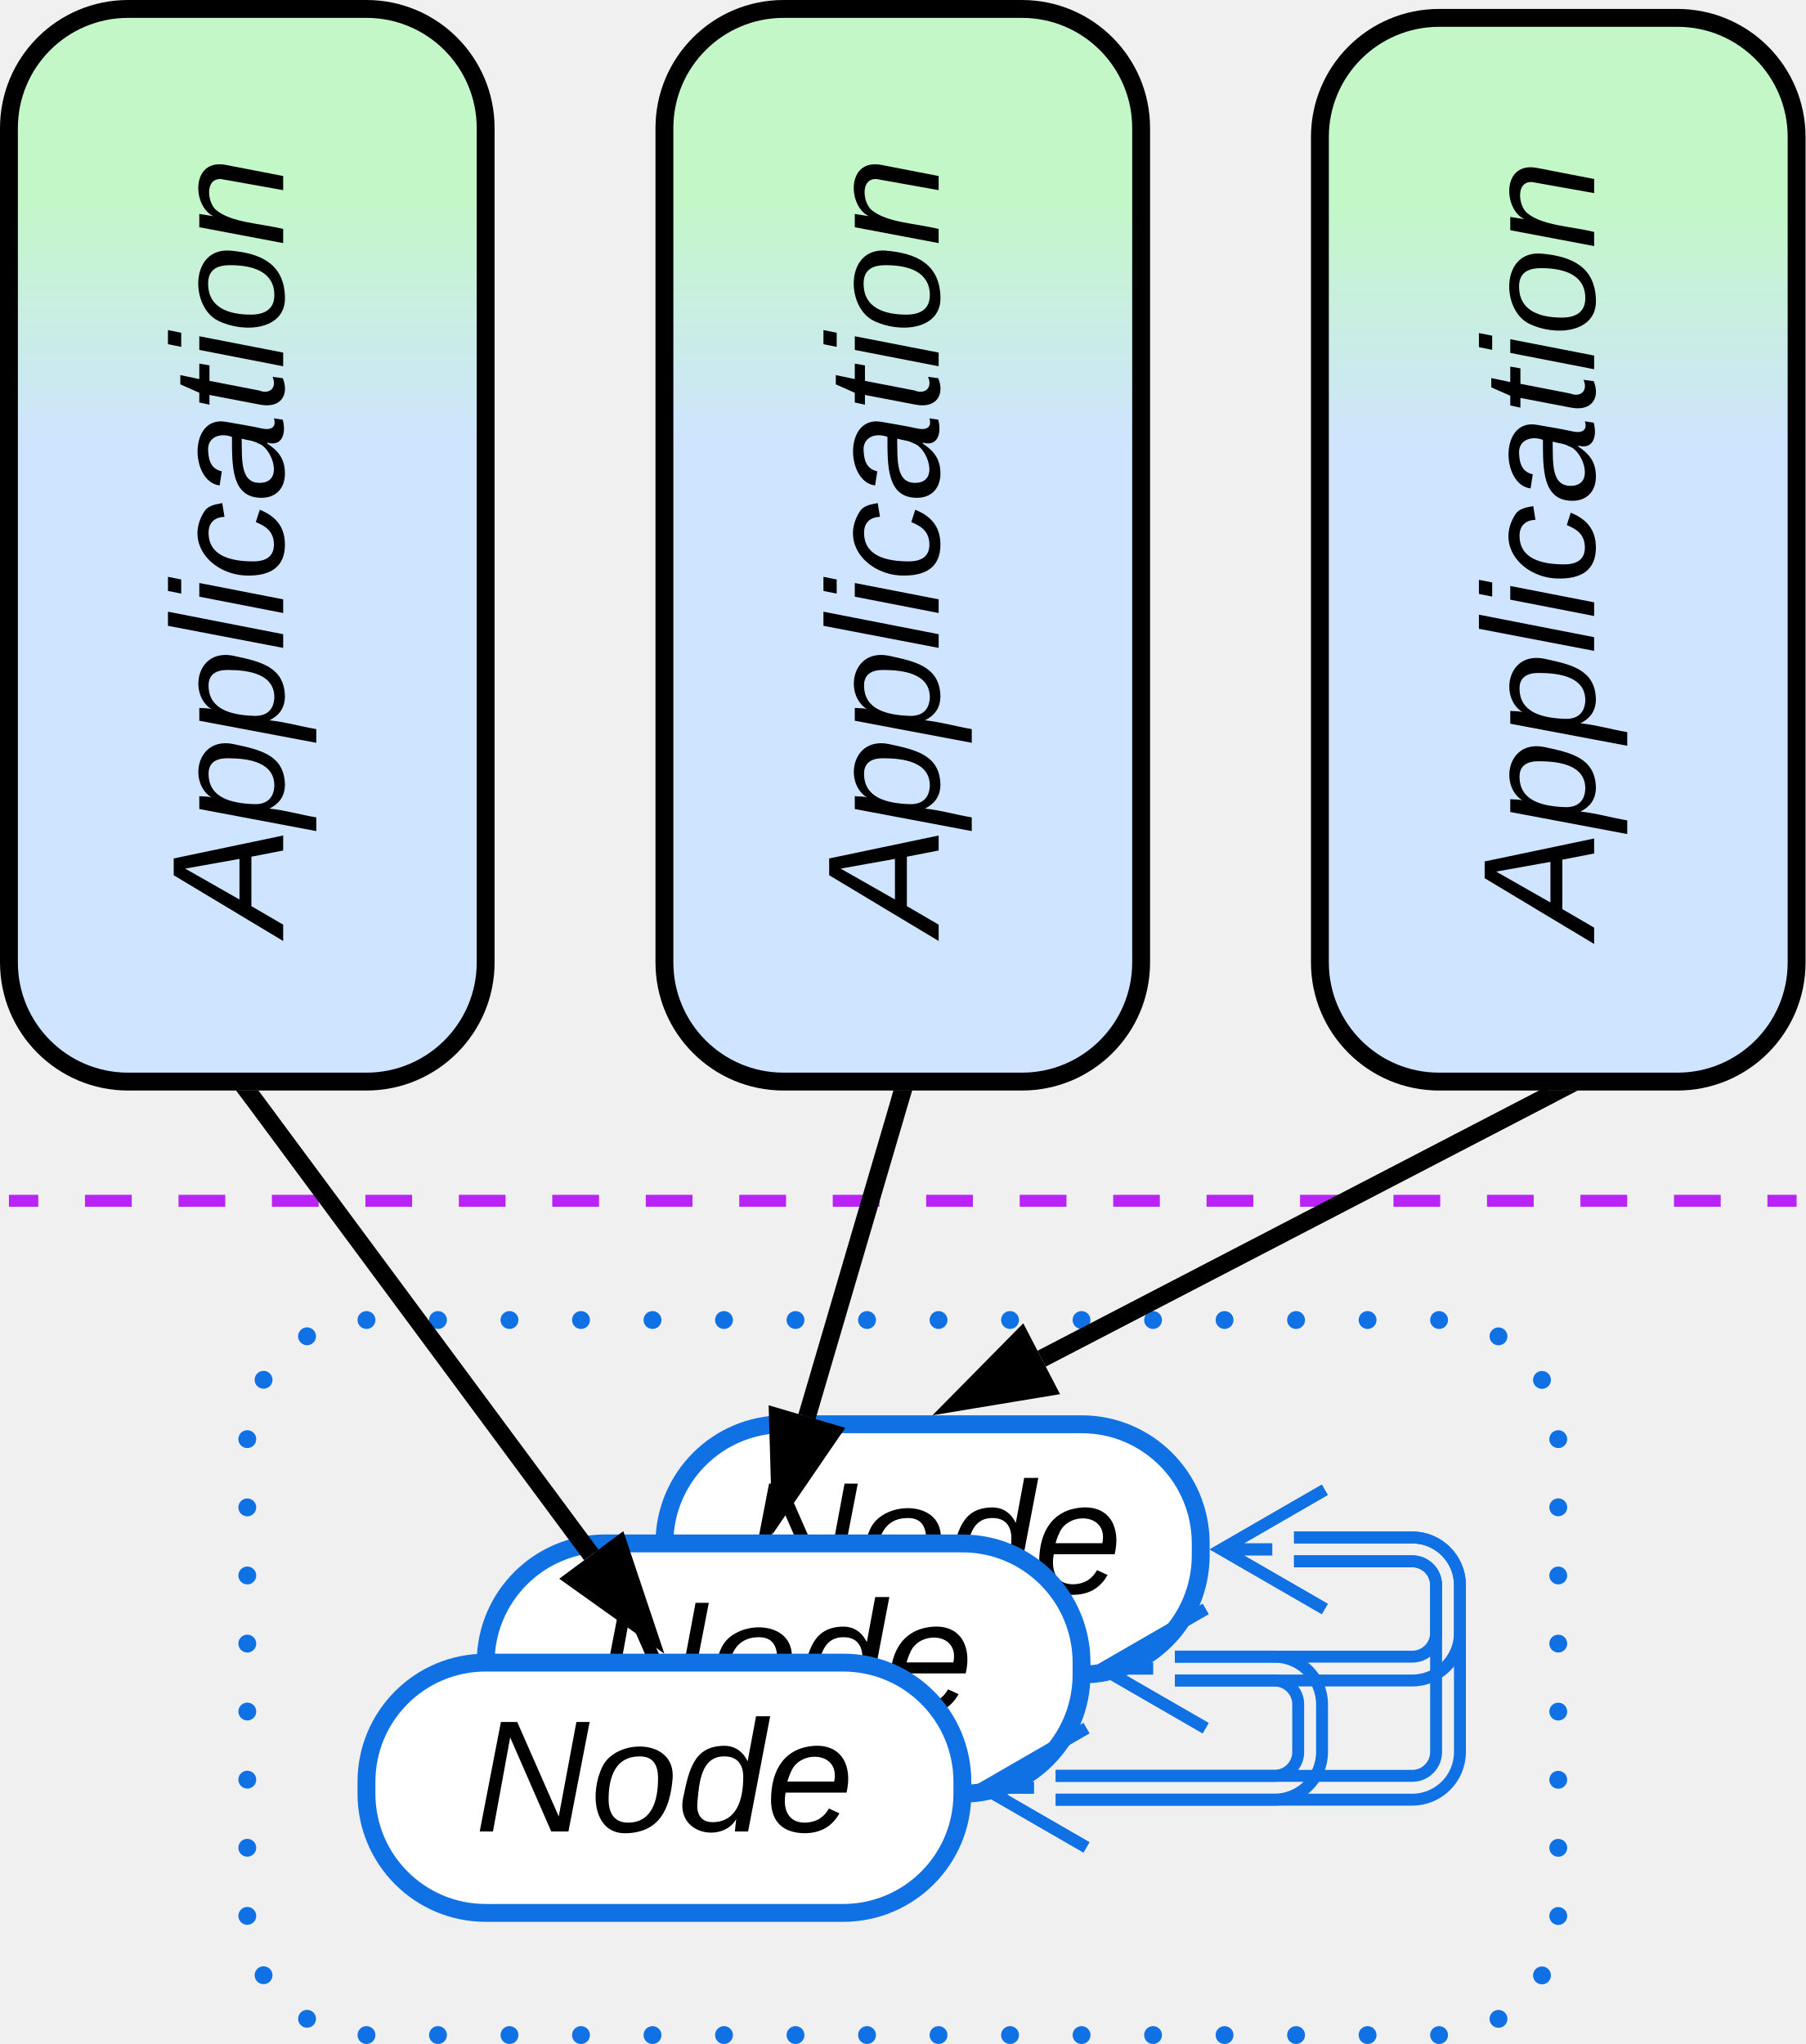
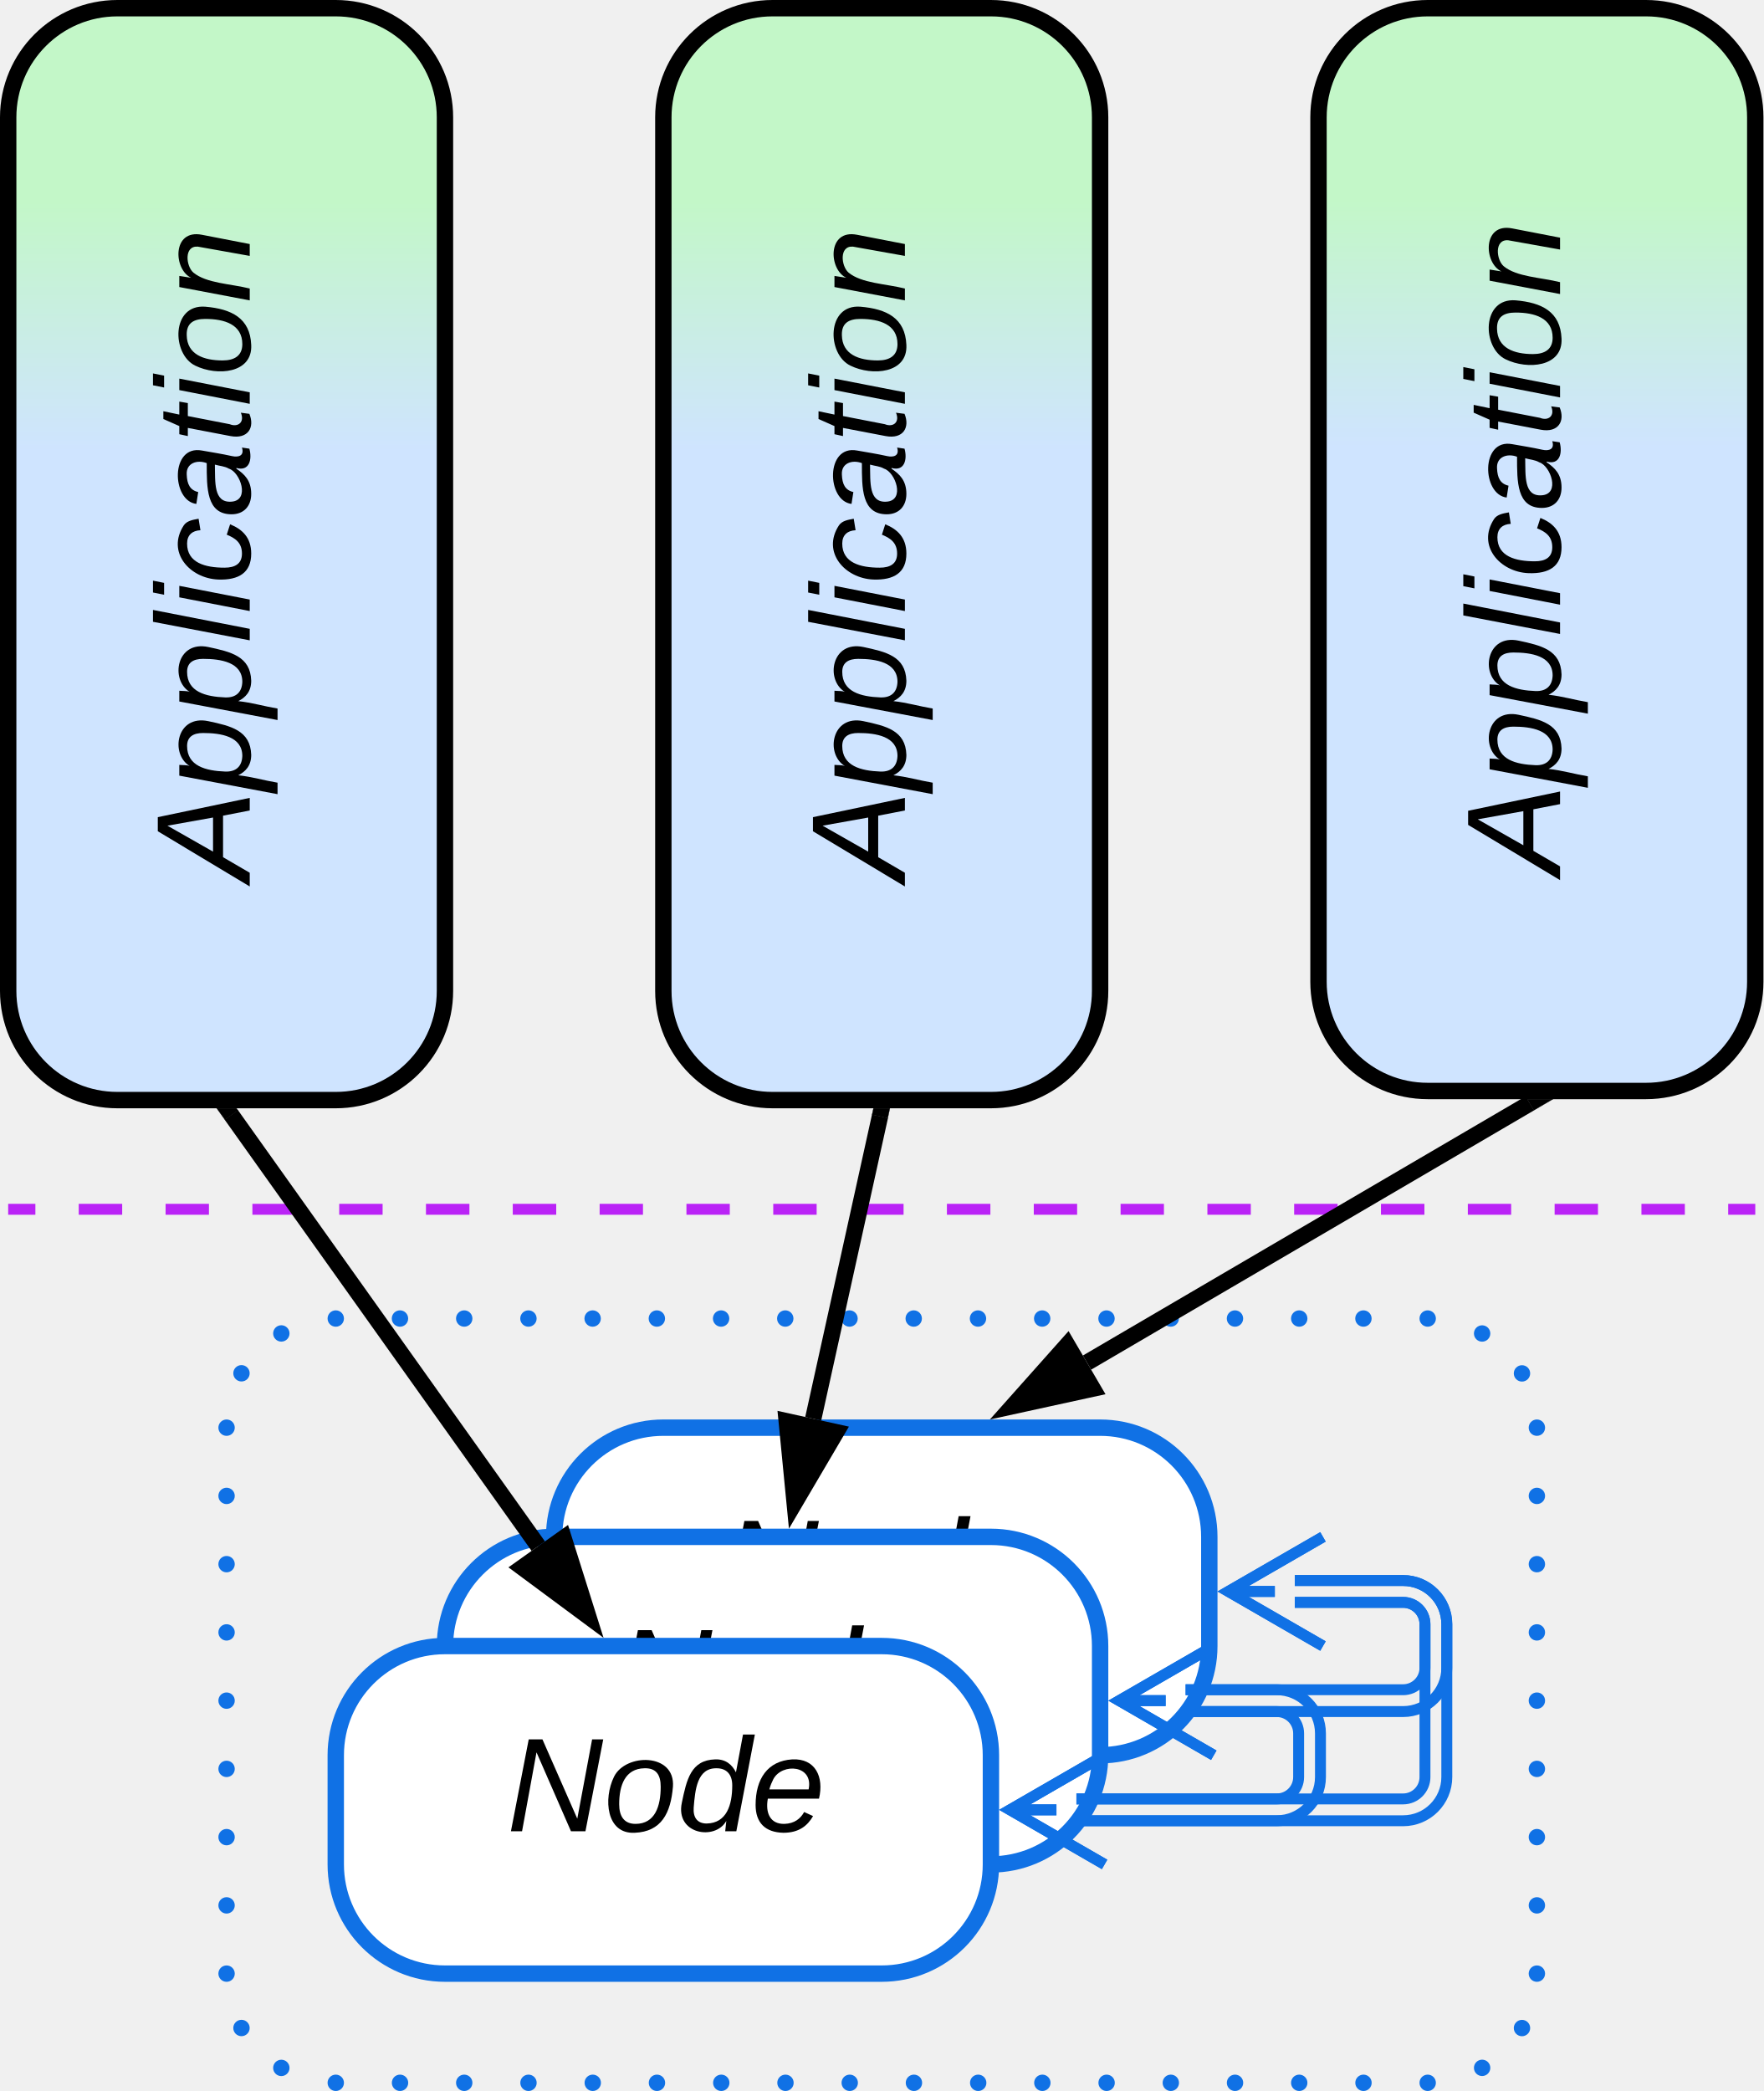
- <svg xmlns="http://www.w3.org/2000/svg" xmlns:ns1="lucid" xmlns:xlink="http://www.w3.org/1999/xlink" width="303" height="343">
+ <svg xmlns="http://www.w3.org/2000/svg" xmlns:ns1="lucid" xmlns:xlink="http://www.w3.org/1999/xlink" width="323" height="383">
  <g transform="translate(-498.5001 -498.5)" ns1:page-tab-id="0_0">
-     <path d="M501 700h3.92m7.84 0h7.85m7.85 0h7.84m7.83 0h7.84m7.85 0h7.84m7.84 0h7.84m7.84 0h7.85m7.84 0h7.84m7.85 0h7.85m7.84 0h7.84m7.84 0h7.84m7.85 0h7.85m7.84 0h7.83m7.84 0h7.85m7.84 0h7.84m7.84 0h7.84m7.85 0h7.84m7.84 0h7.85m7.85 0h7.84m7.84 0H799M501.03 700H500M798.97 700H800" stroke="#ba23f6" stroke-width="2" fill="none" />
-     <path d="M540 740a20 20 0 0 1 20-20h180a20 20 0 0 1 20 20v80a20 20 0 0 1-20 20H560a20 20 0 0 1-20-20z" fill-opacity="0" />
-     <path d="M538.5 740a1.5 1.5 0 0 1 1.5-1.5 1.5 1.5 0 0 1 1.5 1.5 1.5 1.5 0 0 1-1.5 1.5 1.5 1.5 0 0 1-1.5-1.5m2.73-9.96a1.5 1.5 0 0 1 1.5-1.5 1.5 1.5 0 0 1 1.5 1.5 1.5 1.5 0 0 1-1.5 1.5 1.5 1.5 0 0 1-1.5-1.5V730m7.3-7.26a1.5 1.5 0 0 1 1.5-1.5 1.5 1.5 0 0 1 1.5 1.5 1.5 1.5 0 0 1-1.5 1.5 1.5 1.5 0 0 1-1.5-1.5v-.03m9.97-2.7a1.5 1.5 0 0 1 1.5-1.5 1.5 1.5 0 0 1 1.5 1.5 1.5 1.5 0 0 1-1.5 1.5 1.5 1.5 0 0 1-1.5-1.5m12 0a1.5 1.5 0 0 1 1.5-1.5 1.5 1.5 0 0 1 1.5 1.5 1.5 1.5 0 0 1-1.5 1.5 1.5 1.5 0 0 1-1.5-1.5m12 0a1.5 1.5 0 0 1 1.5-1.5 1.5 1.5 0 0 1 1.5 1.5 1.5 1.5 0 0 1-1.5 1.5 1.5 1.5 0 0 1-1.5-1.5m12 0a1.5 1.5 0 0 1 1.5-1.5 1.5 1.5 0 0 1 1.5 1.5 1.5 1.5 0 0 1-1.5 1.5 1.5 1.5 0 0 1-1.5-1.5m12 0a1.5 1.5 0 0 1 1.5-1.5 1.5 1.5 0 0 1 1.5 1.5 1.5 1.5 0 0 1-1.5 1.5 1.5 1.5 0 0 1-1.5-1.5m12 0a1.5 1.5 0 0 1 1.5-1.5 1.5 1.5 0 0 1 1.5 1.5 1.5 1.5 0 0 1-1.5 1.5 1.5 1.5 0 0 1-1.5-1.5m12 0a1.5 1.5 0 0 1 1.5-1.5 1.5 1.5 0 0 1 1.5 1.5 1.5 1.5 0 0 1-1.5 1.5 1.5 1.5 0 0 1-1.5-1.5m12 0a1.5 1.5 0 0 1 1.5-1.5 1.5 1.5 0 0 1 1.5 1.5 1.5 1.5 0 0 1-1.5 1.5 1.5 1.5 0 0 1-1.5-1.5m12 0a1.5 1.5 0 0 1 1.5-1.5 1.5 1.5 0 0 1 1.5 1.5 1.5 1.5 0 0 1-1.5 1.5 1.5 1.5 0 0 1-1.5-1.5m12 0a1.5 1.5 0 0 1 1.5-1.5 1.5 1.5 0 0 1 1.5 1.5 1.5 1.5 0 0 1-1.5 1.5 1.5 1.5 0 0 1-1.5-1.5m12 0a1.5 1.5 0 0 1 1.5-1.5 1.5 1.5 0 0 1 1.5 1.5 1.5 1.5 0 0 1-1.5 1.5 1.5 1.5 0 0 1-1.5-1.5m12 0a1.5 1.5 0 0 1 1.5-1.5 1.5 1.5 0 0 1 1.5 1.5 1.5 1.5 0 0 1-1.5 1.5 1.5 1.5 0 0 1-1.5-1.5m12 0a1.5 1.5 0 0 1 1.5-1.5 1.5 1.5 0 0 1 1.5 1.5 1.5 1.5 0 0 1-1.5 1.5 1.5 1.5 0 0 1-1.5-1.5m12 0a1.5 1.5 0 0 1 1.5-1.5 1.5 1.5 0 0 1 1.5 1.5 1.5 1.5 0 0 1-1.5 1.5 1.5 1.5 0 0 1-1.5-1.5m12 0a1.5 1.5 0 0 1 1.5-1.5 1.5 1.5 0 0 1 1.5 1.5 1.5 1.5 0 0 1-1.5 1.5 1.5 1.5 0 0 1-1.5-1.5m12 0a1.5 1.5 0 0 1 1.5-1.5 1.5 1.5 0 0 1 1.5 1.5 1.5 1.5 0 0 1-1.5 1.5 1.5 1.5 0 0 1-1.5-1.5m9.97 2.74a1.5 1.5 0 0 1 1.5-1.5 1.5 1.5 0 0 1 1.5 1.5 1.5 1.5 0 0 1-1.5 1.5 1.5 1.5 0 0 1-1.5-1.5v-.03m7.3 7.34a1.5 1.5 0 0 1 1.5-1.5 1.5 1.5 0 0 1 1.5 1.5 1.5 1.5 0 0 1-1.5 1.5 1.5 1.5 0 0 1-1.5-1.5V730m2.73 10a1.5 1.5 0 0 1 1.5-1.5 1.5 1.5 0 0 1 1.5 1.5 1.5 1.5 0 0 1-1.5 1.5 1.5 1.5 0 0 1-1.5-1.5m0 11.44a1.5 1.5 0 0 1 1.5-1.5 1.5 1.5 0 0 1 1.5 1.5 1.5 1.5 0 0 1-1.5 1.5 1.5 1.5 0 0 1-1.5-1.5v-.03m0 11.47a1.5 1.5 0 0 1 1.5-1.5 1.5 1.5 0 0 1 1.5 1.5 1.5 1.5 0 0 1-1.5 1.5 1.5 1.5 0 0 1-1.5-1.5v-.03m0 11.46a1.5 1.5 0 0 1 1.5-1.5 1.5 1.5 0 0 1 1.5 1.5 1.5 1.5 0 0 1-1.5 1.5 1.5 1.5 0 0 1-1.5-1.5v-.03m0 11.46v-.02a1.5 1.5 0 0 1 1.5-1.5 1.5 1.5 0 0 1 1.5 1.5 1.5 1.5 0 0 1-1.5 1.5 1.5 1.5 0 0 1-1.5-1.5m0 11.46v-.02a1.5 1.5 0 0 1 1.5-1.5 1.5 1.5 0 0 1 1.5 1.5 1.5 1.5 0 0 1-1.5 1.5 1.5 1.5 0 0 1-1.5-1.5m0 11.45v-.03a1.5 1.5 0 0 1 1.5-1.5 1.5 1.5 0 0 1 1.5 1.5 1.5 1.5 0 0 1-1.5 1.5 1.5 1.5 0 0 1-1.5-1.5m0 11.44a1.5 1.5 0 0 1 1.5-1.5 1.5 1.5 0 0 1 1.5 1.5 1.5 1.5 0 0 1-1.5 1.5 1.5 1.5 0 0 1-1.5-1.5m-2.73 10v-.03a1.5 1.5 0 0 1 1.5-1.5 1.5 1.5 0 0 1 1.5 1.5 1.5 1.5 0 0 1-1.5 1.5 1.5 1.5 0 0 1-1.5-1.5m-7.3 7.32v-.03a1.5 1.5 0 0 1 1.5-1.5 1.5 1.5 0 0 1 1.5 1.5 1.5 1.5 0 0 1-1.5 1.5 1.5 1.5 0 0 1-1.5-1.5M738.5 840V840a1.5 1.5 0 0 1 1.5-1.5 1.5 1.5 0 0 1 1.5 1.5 1.5 1.5 0 0 1-1.5 1.5 1.5 1.5 0 0 1-1.5-1.5m-12 0a1.5 1.5 0 0 1 1.5-1.5 1.5 1.5 0 0 1 1.5 1.5 1.5 1.5 0 0 1-1.5 1.5 1.5 1.5 0 0 1-1.5-1.5m-12 0a1.5 1.5 0 0 1 1.5-1.5 1.5 1.5 0 0 1 1.5 1.5 1.5 1.5 0 0 1-1.5 1.5 1.5 1.5 0 0 1-1.5-1.5m-12 0a1.5 1.5 0 0 1 1.5-1.5 1.5 1.5 0 0 1 1.5 1.5 1.5 1.5 0 0 1-1.5 1.5 1.5 1.5 0 0 1-1.5-1.5m-12 0a1.5 1.5 0 0 1 1.5-1.5 1.5 1.5 0 0 1 1.5 1.5 1.5 1.5 0 0 1-1.5 1.5 1.5 1.5 0 0 1-1.5-1.5m-12 0a1.5 1.5 0 0 1 1.5-1.5 1.5 1.5 0 0 1 1.5 1.5 1.5 1.5 0 0 1-1.5 1.5 1.5 1.5 0 0 1-1.5-1.5m-12 0a1.5 1.5 0 0 1 1.5-1.5 1.5 1.5 0 0 1 1.5 1.5 1.5 1.5 0 0 1-1.5 1.5 1.5 1.5 0 0 1-1.5-1.5m-12 0a1.5 1.5 0 0 1 1.5-1.5 1.5 1.5 0 0 1 1.5 1.5 1.5 1.5 0 0 1-1.5 1.5 1.5 1.5 0 0 1-1.5-1.5m-12 0a1.5 1.5 0 0 1 1.5-1.5 1.5 1.5 0 0 1 1.5 1.5 1.5 1.5 0 0 1-1.5 1.5 1.5 1.5 0 0 1-1.5-1.5m-12 0a1.5 1.5 0 0 1 1.5-1.5 1.5 1.5 0 0 1 1.5 1.5 1.5 1.5 0 0 1-1.5 1.5 1.5 1.5 0 0 1-1.5-1.5m-12 0a1.5 1.5 0 0 1 1.5-1.5 1.5 1.5 0 0 1 1.5 1.5 1.5 1.5 0 0 1-1.5 1.5 1.5 1.5 0 0 1-1.5-1.5m-12 0a1.5 1.5 0 0 1 1.5-1.5 1.5 1.5 0 0 1 1.5 1.5 1.5 1.5 0 0 1-1.5 1.5 1.5 1.5 0 0 1-1.5-1.5m-12 0a1.5 1.5 0 0 1 1.5-1.5 1.5 1.5 0 0 1 1.5 1.5 1.5 1.5 0 0 1-1.5 1.5 1.5 1.5 0 0 1-1.5-1.5m-12 0a1.5 1.5 0 0 1 1.5-1.5 1.5 1.5 0 0 1 1.5 1.5 1.5 1.5 0 0 1-1.5 1.5 1.5 1.5 0 0 1-1.5-1.5m-12 0a1.5 1.5 0 0 1 1.5-1.5 1.5 1.5 0 0 1 1.5 1.5 1.5 1.5 0 0 1-1.5 1.5 1.5 1.5 0 0 1-1.5-1.5m-12 0a1.5 1.5 0 0 1 1.5-1.5 1.5 1.5 0 0 1 1.5 1.5 1.5 1.5 0 0 1-1.5 1.5 1.5 1.5 0 0 1-1.5-1.5m-9.97-2.7v-.03a1.5 1.5 0 0 1 1.5-1.5 1.5 1.5 0 0 1 1.5 1.5 1.5 1.5 0 0 1-1.5 1.5 1.5 1.5 0 0 1-1.5-1.5m-7.3-7.28v-.03a1.5 1.5 0 0 1 1.5-1.5 1.5 1.5 0 0 1 1.5 1.5 1.5 1.5 0 0 1-1.5 1.5 1.5 1.5 0 0 1-1.5-1.5M538.5 820a1.5 1.5 0 0 1 1.5-1.5 1.5 1.5 0 0 1 1.5 1.5 1.5 1.5 0 0 1-1.5 1.5 1.5 1.5 0 0 1-1.5-1.5m0-11.4v-.03a1.5 1.5 0 0 1 1.5-1.5 1.5 1.5 0 0 1 1.5 1.5 1.5 1.5 0 0 1-1.5 1.5 1.5 1.5 0 0 1-1.5-1.5m0-11.4v-.03a1.5 1.5 0 0 1 1.5-1.5 1.5 1.5 0 0 1 1.5 1.5 1.5 1.5 0 0 1-1.5 1.5 1.5 1.5 0 0 1-1.5-1.5m0-11.4v-.03a1.5 1.5 0 0 1 1.5-1.5 1.5 1.5 0 0 1 1.5 1.5 1.5 1.5 0 0 1-1.5 1.5 1.5 1.5 0 0 1-1.5-1.5m0-11.4a1.5 1.5 0 0 1 1.5-1.5 1.5 1.5 0 0 1 1.5 1.5 1.5 1.5 0 0 1-1.5 1.5 1.5 1.5 0 0 1-1.5-1.5v-.03m0-11.4a1.5 1.5 0 0 1 1.5-1.5 1.5 1.5 0 0 1 1.5 1.5 1.5 1.5 0 0 1-1.5 1.5 1.5 1.5 0 0 1-1.5-1.5v-.03m0-11.4a1.5 1.5 0 0 1 1.5-1.5 1.5 1.5 0 0 1 1.5 1.5 1.5 1.5 0 0 1-1.5 1.5 1.5 1.5 0 0 1-1.5-1.5v-.03m0-11.38V740a1.5 1.5 0 0 1 1.5-1.5 1.5 1.5 0 0 1 1.5 1.5 1.5 1.5 0 0 1-1.5 1.5 1.5 1.5 0 0 1-1.5-1.5" fill="#1071e5" />
-     <path d="M610 757.5a20 20 0 0 1 20-20h50a20 20 0 0 1 20 20v2a20 20 0 0 1-20 20h-50a20 20 0 0 1-20-20z" stroke="#1071e5" stroke-width="3" fill="#fff" />
-     <use xlink:href="#a" transform="matrix(1,0,0,1,615,742.5) translate(8.190185 23.33333)" />
-     <path d="M580 777.5a20 20 0 0 1 20-20h60a20 20 0 0 1 20 20v2a20 20 0 0 1-20 20h-60a20 20 0 0 1-20-20z" stroke="#1071e5" stroke-width="3" fill="#fff" />
-     <use xlink:href="#a" transform="matrix(1,0,0,1,585.0001,762.5) translate(13.19019 23.33333)" />
-     <path d="M560 797.5a20 20 0 0 1 20-20h60a20 20 0 0 1 20 20v2a20 20 0 0 1-20 20h-60a20 20 0 0 1-20-20z" stroke="#1071e5" stroke-width="3" fill="#fff" />
-     <use xlink:href="#a" transform="matrix(1,0,0,1,565,782.5) translate(13.19019 23.33333)" />
-     <path d="M715.66 756.5h19.84a8 8 0 0 1 8 8v28a8 8 0 0 1-8 8h-59.84" stroke="#1071e5" stroke-width="2" fill="none" />
-     <path d="M715.66 760.5h19.84a4 4 0 0 1 4 4v28a4 4 0 0 1-4 4h-59.84" stroke="#1071e5" stroke-width="2" fill="none" />
-     <path d="M720.82 768.5l-17.32-10 17.32-10m-17.32 10h8.5M680.82 808.5l-17.32-10 17.32-10m-17.32 10h8.5" stroke="#1071e5" stroke-width="2" fill="none" />
-     <path d="M715.66 756.5h19.84a8 8 0 0 1 8 8v8a8 8 0 0 1-8 8h-39.84" stroke="#1071e5" stroke-width="2" fill="none" />
-     <path d="M715.66 760.5h19.84a4 4 0 0 1 4 4v8a4 4 0 0 1-4 4h-39.84" stroke="#1071e5" stroke-width="2" fill="none" />
-     <path d="M720.82 768.5l-17.32-10 17.32-10m-17.32 10h8.5M700.82 788.5l-17.32-10 17.32-10m-17.32 10h8.5" stroke="#1071e5" stroke-width="2" fill="none" />
-     <path d="M695.66 776.5h16.7a8 8 0 0 1 8 8v8a8 8 0 0 1-8 8h-36.7" stroke="#1071e5" stroke-width="2" fill="none" />
-     <path d="M695.66 780.5h16.7a4 4 0 0 1 4 4v8a4 4 0 0 1-4 4h-36.7" stroke="#1071e5" stroke-width="2" fill="none" />
-     <path d="M700.82 788.5l-17.32-10 17.32-10m-17.32 10h8.5M680.82 808.5l-17.32-10 17.32-10m-17.32 10h8.5" stroke="#1071e5" stroke-width="2" fill="none" />
-     <path d="M500 520a20 20 0 0 1 20-20h40a20 20 0 0 1 20 20v140a20 20 0 0 1-20 20h-40a20 20 0 0 1-20-20z" stroke="#000" stroke-width="3" fill="url(#b)" />
-     <use xlink:href="#c" transform="matrix(-1.8369701987210297e-16,-1,1,-1.8369701987210297e-16,505.0001,675) translate(19.92593 41.02083)" />
-     <path d="M610 520a20 20 0 0 1 20-20h40a20 20 0 0 1 20 20v140a20 20 0 0 1-20 20h-40a20 20 0 0 1-20-20z" stroke="#000" stroke-width="3" fill="url(#d)" />
-     <use xlink:href="#c" transform="matrix(-1.8369701987210297e-16,-1,1,-1.8369701987210297e-16,615,675) translate(19.92593 41.02083)" />
-     <path d="M720 521.5a20 20 0 0 1 20-20h40a20 20 0 0 1 20 20V660a20 20 0 0 1-20 20h-40a20 20 0 0 1-20-20z" stroke="#000" stroke-width="3" fill="url(#e)" />
-     <use xlink:href="#c" transform="matrix(-1.8369701987210297e-16,-1,1,-1.8369701987210297e-16,725,675) translate(19.42593 41.02083)" />
-     <path d="M540.9 682.7l56.83 76.73" stroke="#000" stroke-width="3" fill="none" />
-     <path d="M542.1 681.86l-2.37 1.75-1.57-2.1h3.68z" stroke="#000" stroke-width=".05" />
-     <path d="M607.1 772.1l-12.2-8.7 7.44-5.52z" stroke="#000" stroke-width="3" />
-     <path d="M758.67 682.2l-85.37 44.3" stroke="#000" stroke-width="3" fill="none" />
-     <path d="M759.3 683.52l-1.03-2.02h4.93z" stroke="#000" stroke-width=".05" />
-     <path d="M659.3 733.76l10.54-10.68 4.27 8.23z" stroke="#000" stroke-width="3" />
-     <path d="M649.58 682.94l-15.66 53.28" stroke="#000" stroke-width="3" fill="none" />
-     <path d="M650.98 683.4l-2.83-.84.3-1.06h3.1z" stroke="#000" stroke-width=".05" />
-     <path d="M629.48 751.34l-.43-15 8.9 2.62z" stroke="#000" stroke-width="3" />
+     <path d="M501 720h3.98m7.94 0h7.96m7.95 0h7.94m7.96 0h7.94m7.96 0h7.95m7.94 0h7.96m7.94 0h7.96m7.95 0h7.94m7.96 0h7.94m7.96 0h7.95m7.94 0H664m7.94 0h7.96m7.95 0h7.94m7.96 0h7.94m7.96 0h7.95m7.94 0h7.96m7.94 0h7.96m7.95 0h7.94m7.96 0h7.94m7.96 0h7.95m7.94 0H819M501.03 720H500M818.97 720H820" stroke="#ba23f6" stroke-width="2" fill="none" />
+     <path d="M540 760a20 20 0 0 1 20-20h200a20 20 0 0 1 20 20v100a20 20 0 0 1-20 20H560a20 20 0 0 1-20-20z" fill-opacity="0" />
+     <path d="M538.5 760a1.5 1.5 0 0 1 1.5-1.5 1.5 1.5 0 0 1 1.5 1.5 1.5 1.5 0 0 1-1.5 1.5 1.5 1.5 0 0 1-1.5-1.5m2.73-9.96a1.5 1.5 0 0 1 1.5-1.5 1.5 1.5 0 0 1 1.5 1.5 1.5 1.5 0 0 1-1.5 1.5 1.5 1.5 0 0 1-1.5-1.5V750m7.3-7.26a1.5 1.5 0 0 1 1.5-1.5 1.5 1.5 0 0 1 1.5 1.5 1.5 1.5 0 0 1-1.5 1.5 1.5 1.5 0 0 1-1.5-1.5v-.03m9.97-2.7a1.5 1.5 0 0 1 1.5-1.5 1.5 1.5 0 0 1 1.5 1.5 1.5 1.5 0 0 1-1.5 1.5 1.5 1.5 0 0 1-1.5-1.5m11.76 0a1.5 1.5 0 0 1 1.5-1.5 1.5 1.5 0 0 1 1.5 1.5 1.5 1.5 0 0 1-1.5 1.5 1.5 1.5 0 0 1-1.5-1.5m11.77 0a1.5 1.5 0 0 1 1.5-1.5 1.5 1.5 0 0 1 1.5 1.5 1.5 1.5 0 0 1-1.5 1.5 1.5 1.5 0 0 1-1.5-1.5m11.76 0a1.5 1.5 0 0 1 1.5-1.5 1.5 1.5 0 0 1 1.5 1.5 1.5 1.5 0 0 1-1.5 1.5 1.5 1.5 0 0 1-1.5-1.5m11.76 0a1.5 1.5 0 0 1 1.5-1.5 1.5 1.5 0 0 1 1.5 1.5 1.5 1.5 0 0 1-1.5 1.5 1.5 1.5 0 0 1-1.5-1.5m11.76 0a1.5 1.5 0 0 1 1.5-1.5 1.5 1.5 0 0 1 1.5 1.5 1.5 1.5 0 0 1-1.5 1.5 1.5 1.5 0 0 1-1.5-1.5m11.77 0a1.5 1.5 0 0 1 1.5-1.5 1.5 1.5 0 0 1 1.5 1.5 1.5 1.5 0 0 1-1.5 1.5 1.5 1.5 0 0 1-1.5-1.5m11.75 0a1.5 1.5 0 0 1 1.5-1.5 1.5 1.5 0 0 1 1.5 1.5 1.5 1.5 0 0 1-1.5 1.5 1.5 1.5 0 0 1-1.5-1.5m11.77 0a1.5 1.5 0 0 1 1.5-1.5 1.5 1.5 0 0 1 1.5 1.5 1.5 1.5 0 0 1-1.5 1.5 1.5 1.5 0 0 1-1.5-1.5m11.76 0a1.5 1.5 0 0 1 1.5-1.5 1.5 1.5 0 0 1 1.5 1.5 1.5 1.5 0 0 1-1.5 1.5 1.5 1.5 0 0 1-1.5-1.5m11.77 0a1.5 1.5 0 0 1 1.5-1.5 1.5 1.5 0 0 1 1.5 1.5 1.5 1.5 0 0 1-1.5 1.5 1.5 1.5 0 0 1-1.5-1.5m11.76 0a1.5 1.5 0 0 1 1.5-1.5 1.5 1.5 0 0 1 1.5 1.5 1.5 1.5 0 0 1-1.5 1.5 1.5 1.5 0 0 1-1.5-1.5m11.78 0a1.5 1.5 0 0 1 1.5-1.5 1.5 1.5 0 0 1 1.5 1.5 1.5 1.5 0 0 1-1.5 1.5 1.5 1.5 0 0 1-1.5-1.5m11.76 0a1.5 1.5 0 0 1 1.5-1.5 1.5 1.5 0 0 1 1.5 1.5 1.5 1.5 0 0 1-1.5 1.5 1.5 1.5 0 0 1-1.5-1.5m11.77 0a1.5 1.5 0 0 1 1.5-1.5 1.5 1.5 0 0 1 1.5 1.5 1.5 1.5 0 0 1-1.5 1.5 1.5 1.5 0 0 1-1.5-1.5m11.77 0a1.5 1.5 0 0 1 1.5-1.5 1.5 1.5 0 0 1 1.5 1.5 1.5 1.5 0 0 1-1.5 1.5 1.5 1.5 0 0 1-1.5-1.5m11.76 0a1.5 1.5 0 0 1 1.5-1.5 1.5 1.5 0 0 1 1.5 1.5 1.5 1.5 0 0 1-1.5 1.5 1.5 1.5 0 0 1-1.5-1.5m11.77 0a1.5 1.5 0 0 1 1.5-1.5 1.5 1.5 0 0 1 1.5 1.5 1.5 1.5 0 0 1-1.5 1.5 1.5 1.5 0 0 1-1.5-1.5m9.97 2.74a1.5 1.5 0 0 1 1.5-1.5 1.5 1.5 0 0 1 1.5 1.5 1.5 1.5 0 0 1-1.5 1.5 1.5 1.5 0 0 1-1.5-1.5v-.03m7.3 7.34a1.5 1.5 0 0 1 1.5-1.5 1.5 1.5 0 0 1 1.5 1.5 1.5 1.5 0 0 1-1.5 1.5 1.5 1.5 0 0 1-1.5-1.5V750m2.73 10a1.5 1.5 0 0 1 1.5-1.5 1.5 1.5 0 0 1 1.5 1.5 1.5 1.5 0 0 1-1.5 1.5 1.5 1.5 0 0 1-1.5-1.5m0 12.5a1.5 1.5 0 0 1 1.5-1.5 1.5 1.5 0 0 1 1.5 1.5 1.5 1.5 0 0 1-1.5 1.5 1.5 1.5 0 0 1-1.5-1.5m0 12.5a1.5 1.5 0 0 1 1.5-1.5 1.5 1.5 0 0 1 1.5 1.5 1.5 1.5 0 0 1-1.5 1.5 1.5 1.5 0 0 1-1.5-1.5m0 12.5a1.5 1.5 0 0 1 1.5-1.5 1.5 1.5 0 0 1 1.5 1.5 1.5 1.5 0 0 1-1.5 1.5 1.5 1.5 0 0 1-1.5-1.5m0 12.5a1.5 1.5 0 0 1 1.5-1.5 1.5 1.5 0 0 1 1.5 1.5 1.5 1.5 0 0 1-1.5 1.5 1.5 1.5 0 0 1-1.5-1.5m0 12.5a1.5 1.5 0 0 1 1.5-1.5 1.5 1.5 0 0 1 1.5 1.5 1.5 1.5 0 0 1-1.5 1.5 1.5 1.5 0 0 1-1.5-1.5m0 12.5a1.5 1.5 0 0 1 1.5-1.5 1.5 1.5 0 0 1 1.5 1.5 1.5 1.5 0 0 1-1.5 1.5 1.5 1.5 0 0 1-1.5-1.5m0 12.5a1.5 1.5 0 0 1 1.5-1.5 1.5 1.5 0 0 1 1.5 1.5 1.5 1.5 0 0 1-1.5 1.5 1.5 1.5 0 0 1-1.5-1.5m0 12.5a1.5 1.5 0 0 1 1.5-1.5 1.5 1.5 0 0 1 1.5 1.5 1.5 1.5 0 0 1-1.5 1.5 1.5 1.5 0 0 1-1.5-1.5m-2.73 10v-.03a1.5 1.5 0 0 1 1.5-1.5 1.5 1.5 0 0 1 1.5 1.5 1.5 1.5 0 0 1-1.5 1.5 1.5 1.5 0 0 1-1.5-1.5m-7.3 7.32v-.03a1.5 1.5 0 0 1 1.5-1.5 1.5 1.5 0 0 1 1.5 1.5 1.5 1.5 0 0 1-1.5 1.5 1.5 1.5 0 0 1-1.5-1.5M758.5 880V880a1.5 1.5 0 0 1 1.5-1.5 1.5 1.5 0 0 1 1.5 1.5 1.5 1.5 0 0 1-1.5 1.5 1.5 1.5 0 0 1-1.5-1.5m-11.76 0a1.5 1.5 0 0 1 1.5-1.5 1.5 1.5 0 0 1 1.5 1.5 1.5 1.5 0 0 1-1.5 1.5 1.5 1.5 0 0 1-1.5-1.5m-11.77 0a1.5 1.5 0 0 1 1.5-1.5 1.5 1.5 0 0 1 1.5 1.5 1.5 1.5 0 0 1-1.5 1.5 1.5 1.5 0 0 1-1.5-1.5m-11.76 0a1.5 1.5 0 0 1 1.5-1.5 1.5 1.5 0 0 1 1.5 1.5 1.5 1.5 0 0 1-1.5 1.5 1.5 1.5 0 0 1-1.5-1.5m-11.76 0a1.5 1.5 0 0 1 1.5-1.5 1.5 1.5 0 0 1 1.5 1.5 1.5 1.5 0 0 1-1.5 1.5 1.5 1.5 0 0 1-1.5-1.5m-11.76 0a1.5 1.5 0 0 1 1.5-1.5 1.5 1.5 0 0 1 1.5 1.5 1.5 1.5 0 0 1-1.5 1.5 1.5 1.5 0 0 1-1.5-1.5m-11.77 0a1.5 1.5 0 0 1 1.5-1.5 1.5 1.5 0 0 1 1.5 1.5 1.5 1.5 0 0 1-1.5 1.5 1.5 1.5 0 0 1-1.5-1.5m-11.75 0a1.5 1.5 0 0 1 1.5-1.5 1.5 1.5 0 0 1 1.5 1.5 1.5 1.5 0 0 1-1.5 1.5 1.5 1.5 0 0 1-1.5-1.5m-11.77 0a1.5 1.5 0 0 1 1.5-1.5 1.5 1.5 0 0 1 1.5 1.5 1.5 1.5 0 0 1-1.5 1.5 1.5 1.5 0 0 1-1.5-1.5m-11.76 0a1.5 1.5 0 0 1 1.5-1.5 1.5 1.5 0 0 1 1.5 1.5 1.5 1.5 0 0 1-1.5 1.5 1.5 1.5 0 0 1-1.5-1.5m-11.77 0a1.5 1.5 0 0 1 1.5-1.5 1.5 1.5 0 0 1 1.5 1.5 1.5 1.5 0 0 1-1.5 1.5 1.5 1.5 0 0 1-1.5-1.5m-11.76 0a1.5 1.5 0 0 1 1.5-1.5 1.5 1.5 0 0 1 1.5 1.5 1.5 1.5 0 0 1-1.5 1.5 1.5 1.5 0 0 1-1.5-1.5m-11.78 0a1.5 1.5 0 0 1 1.5-1.5 1.5 1.5 0 0 1 1.5 1.5 1.5 1.5 0 0 1-1.5 1.5 1.5 1.5 0 0 1-1.5-1.5m-11.76 0a1.5 1.5 0 0 1 1.5-1.5 1.5 1.5 0 0 1 1.5 1.5 1.5 1.5 0 0 1-1.5 1.5 1.5 1.5 0 0 1-1.5-1.5m-11.77 0a1.5 1.5 0 0 1 1.5-1.5 1.5 1.5 0 0 1 1.5 1.5 1.5 1.5 0 0 1-1.5 1.5 1.5 1.5 0 0 1-1.5-1.5m-11.77 0a1.5 1.5 0 0 1 1.5-1.5 1.5 1.5 0 0 1 1.5 1.5 1.5 1.5 0 0 1-1.5 1.5 1.5 1.5 0 0 1-1.5-1.5m-11.76 0a1.5 1.5 0 0 1 1.5-1.5 1.5 1.5 0 0 1 1.5 1.5 1.5 1.5 0 0 1-1.5 1.5 1.5 1.5 0 0 1-1.5-1.5m-11.77 0a1.5 1.5 0 0 1 1.5-1.5 1.5 1.5 0 0 1 1.5 1.5 1.5 1.5 0 0 1-1.5 1.5 1.5 1.5 0 0 1-1.5-1.5m-9.97-2.7v-.03a1.5 1.5 0 0 1 1.5-1.5 1.5 1.5 0 0 1 1.5 1.5 1.5 1.5 0 0 1-1.5 1.5 1.5 1.5 0 0 1-1.5-1.5m-7.3-7.28v-.03a1.5 1.5 0 0 1 1.5-1.5 1.5 1.5 0 0 1 1.5 1.5 1.5 1.5 0 0 1-1.5 1.5 1.5 1.5 0 0 1-1.5-1.5M538.5 860a1.5 1.5 0 0 1 1.5-1.5 1.5 1.5 0 0 1 1.5 1.5 1.5 1.5 0 0 1-1.5 1.5 1.5 1.5 0 0 1-1.5-1.5m0-12.5a1.5 1.5 0 0 1 1.5-1.5 1.5 1.5 0 0 1 1.5 1.5 1.5 1.5 0 0 1-1.5 1.5 1.5 1.5 0 0 1-1.5-1.5m0-12.5a1.5 1.5 0 0 1 1.5-1.5 1.5 1.5 0 0 1 1.5 1.5 1.5 1.5 0 0 1-1.5 1.5 1.5 1.5 0 0 1-1.5-1.5m0-12.5a1.5 1.5 0 0 1 1.5-1.5 1.5 1.5 0 0 1 1.5 1.5 1.5 1.5 0 0 1-1.5 1.5 1.5 1.5 0 0 1-1.5-1.5m0-12.5a1.5 1.5 0 0 1 1.5-1.5 1.5 1.5 0 0 1 1.5 1.5 1.5 1.5 0 0 1-1.5 1.5 1.5 1.5 0 0 1-1.5-1.5m0-12.5a1.5 1.5 0 0 1 1.5-1.5 1.5 1.5 0 0 1 1.5 1.5 1.5 1.5 0 0 1-1.5 1.5 1.5 1.5 0 0 1-1.5-1.5m0-12.5a1.5 1.5 0 0 1 1.5-1.5 1.5 1.5 0 0 1 1.5 1.5 1.5 1.5 0 0 1-1.5 1.5 1.5 1.5 0 0 1-1.5-1.5m0-12.5a1.5 1.5 0 0 1 1.5-1.5 1.5 1.5 0 0 1 1.5 1.5 1.5 1.5 0 0 1-1.5 1.5 1.5 1.5 0 0 1-1.5-1.5" fill="#1071e5" />
+     <path d="M600 780a20 20 0 0 1 20-20h80a20 20 0 0 1 20 20v20a20 20 0 0 1-20 20h-80a20 20 0 0 1-20-20z" stroke="#1071e5" stroke-width="3" fill="#fff" />
+     <use xlink:href="#a" transform="matrix(1,0,0,1,605,765) translate(25.83642 28.93056)" />
+     <path d="M580 800a20 20 0 0 1 20-20h80a20 20 0 0 1 20 20v20a20 20 0 0 1-20 20h-80a20 20 0 0 1-20-20z" stroke="#1071e5" stroke-width="3" fill="#fff" />
+     <use xlink:href="#a" transform="matrix(1,0,0,1,585,785) translate(26.33642 28.93056)" />
+     <path d="M560 820a20 20 0 0 1 20-20h80a20 20 0 0 1 20 20v20a20 20 0 0 1-20 20h-80a20 20 0 0 1-20-20z" stroke="#1071e5" stroke-width="3" fill="#fff" />
+     <use xlink:href="#a" transform="matrix(1,0,0,1,565,805) translate(26.33642 28.93056)" />
+     <path d="M735.66 788h19.84a8 8 0 0 1 8 8v28a8 8 0 0 1-8 8h-59.84" stroke="#1071e5" stroke-width="2" fill="none" />
+     <path d="M735.66 792h19.84a4 4 0 0 1 4 4v28a4 4 0 0 1-4 4h-59.84" stroke="#1071e5" stroke-width="2" fill="none" />
+     <path d="M740.82 800l-17.32-10 17.32-10m-17.32 10h8.5M700.82 840l-17.32-10 17.32-10m-17.32 10h8.5" stroke="#1071e5" stroke-width="2" fill="none" />
+     <path d="M735.66 788h19.84a8 8 0 0 1 8 8v8a8 8 0 0 1-8 8h-39.84" stroke="#1071e5" stroke-width="2" fill="none" />
+     <path d="M735.66 792h19.84a4 4 0 0 1 4 4v8a4 4 0 0 1-4 4h-39.84" stroke="#1071e5" stroke-width="2" fill="none" />
+     <path d="M740.82 800l-17.32-10 17.32-10m-17.32 10h8.5M720.82 820l-17.32-10 17.32-10m-17.32 10h8.5" stroke="#1071e5" stroke-width="2" fill="none" />
+     <path d="M715.66 808h16.7a8 8 0 0 1 8 8v8a8 8 0 0 1-8 8h-36.7" stroke="#1071e5" stroke-width="2" fill="none" />
+     <path d="M715.66 812h16.7a4 4 0 0 1 4 4v8a4 4 0 0 1-4 4h-36.7" stroke="#1071e5" stroke-width="2" fill="none" />
+     <path d="M720.82 820l-17.32-10 17.32-10m-17.32 10h8.5M700.82 840l-17.32-10 17.32-10m-17.32 10h8.5" stroke="#1071e5" stroke-width="2" fill="none" />
+     <path d="M500 520a20 20 0 0 1 20-20h40a20 20 0 0 1 20 20v160a20 20 0 0 1-20 20h-40a20 20 0 0 1-20-20z" stroke="#000" stroke-width="3" fill="url(#b)" />
+     <use xlink:href="#c" transform="matrix(-1.8369701987210297e-16,-1,1,-1.8369701987210297e-16,505.0001,695) translate(35.34877 39.24306)" />
+     <path d="M620 520a20 20 0 0 1 20-20h40a20 20 0 0 1 20 20v160a20 20 0 0 1-20 20h-40a20 20 0 0 1-20-20z" stroke="#000" stroke-width="3" fill="url(#d)" />
+     <use xlink:href="#c" transform="matrix(-1.8369701987210297e-16,-1,1,-1.8369701987210297e-16,625,695) translate(35.34877 39.24306)" />
+     <path d="M740 520a20 20 0 0 1 20-20h40a20 20 0 0 1 20 20v158.33a20 20 0 0 1-20 20h-40a20 20 0 0 1-20-20z" stroke="#000" stroke-width="3" fill="url(#e)" />
+     <use xlink:href="#c" transform="matrix(-1.8369701987210297e-16,-1,1,-1.8369701987210297e-16,745,693.3334) translate(34.84877 39.24306)" />
+     <path d="M540.87 702.72l56.22 78.98" stroke="#000" stroke-width="3" fill="none" />
+     <path d="M542.1 701.9l-2.4 1.7-1.5-2.1h3.6z" stroke="#000" stroke-width=".05" />
+     <path d="M606.23 794.54l-12.05-8.93 7.55-5.37z" stroke="#000" stroke-width="3" />
+     <path d="M778.7 700.6l-81.1 47.48" stroke="#000" stroke-width="3" fill="none" />
+     <path d="M779.42 701.88l-1.2-2.05h4.7z" stroke="#000" stroke-width=".05" />
+     <path d="M684 756.05l9.97-11.2 4.68 8z" stroke="#000" stroke-width="3" />
+     <path d="M659.68 702.97l-12.23 55.4" stroke="#000" stroke-width="3" fill="none" />
+     <path d="M661.1 703.32l-2.87-.64.26-1.18h3z" stroke="#000" stroke-width=".05" />
+     <path d="M644.05 773.76l-1.45-14.93 9.05 2z" stroke="#000" stroke-width="3" />
    <defs>
      <path d="M173 0L80-213 41 0H11l48-248h37l94 214 40-214h30L212 0h-39" id="f" />
      <path d="M30-147c31-64 166-65 159 27C183-49 158 1 86 4 9 8 1-88 30-147zM88-20c53 0 68-48 68-100 0-31-11-51-44-50-52 1-68 46-68 97 0 32 13 53 44 53" id="g" />
      <path d="M133-28C103 26-5 8 13-77c13-62 24-115 90-117 29-1 46 15 56 35l19-102h32L160 0h-30zM45-64c-2 27 10 43 35 43 54-1 69-50 69-103 0-29-15-46-42-46-53-1-58 58-62 106" id="h" />
      <path d="M111-194c62-3 86 47 72 106H45c-7 38 6 69 45 68 27-1 43-14 53-32l24 11C152-15 129 4 87 4 38 3 12-23 12-71c0-70 32-119 99-123zm44 81c14-66-71-72-95-28-4 8-8 17-11 28h106" id="i" />
      <g id="a">
-         <use transform="matrix(0.07407407,0,0,0.07407407,0,0)" xlink:href="#f" />
-         <use transform="matrix(0.07407407,0,0,0.07407407,19.18519,0)" xlink:href="#g" />
-         <use transform="matrix(0.07407407,0,0,0.07407407,34,0)" xlink:href="#h" />
-         <use transform="matrix(0.07407407,0,0,0.07407407,48.81481,0)" xlink:href="#i" />
+         <use transform="matrix(0.06790123,0,0,0.06790123,0,0)" xlink:href="#f" />
+         <use transform="matrix(0.06790123,0,0,0.06790123,17.58642,0)" xlink:href="#g" />
+         <use transform="matrix(0.06790123,0,0,0.06790123,31.16667,0)" xlink:href="#h" />
+         <use transform="matrix(0.06790123,0,0,0.06790123,44.74691,0)" xlink:href="#i" />
      </g>
-       <linearGradient gradientUnits="userSpaceOnUse" id="b" x1="500" y1="500" x2="500" y2="680">
+       <linearGradient gradientUnits="userSpaceOnUse" id="b" x1="500" y1="500" x2="500" y2="700">
        <stop offset="17.75%" stop-color="#c3f7c8" />
        <stop offset="40.58%" stop-color="#cfe4ff" />
      </linearGradient>
      <path d="M187 0l-14-72H61L19 0h-37l149-248h38L221 0h-34zm-19-99l-22-123L76-99h92" id="j" />
      <path d="M67-162c32-53 139-36 121 50C175-51 163 2 97 4 68 4 52-11 42-31 38 6 28 39 22 75H-9l50-265h29c-1 10 0 20-3 28zm89 36c0-26-10-43-35-43-54 0-67 50-69 103-1 29 14 45 42 46 53 0 62-58 62-106" id="k" />
      <path d="M6 0l50-261h32L37 0H6" id="l" />
      <path d="M50-231l6-30h32l-6 30H50zM6 0l37-190h31L37 0H6" id="m" />
      <path d="M44-68c0 29 11 47 38 47 30 0 42-19 51-41l28 9C148-21 126 4 82 4 31 4 10-29 12-85c3-77 74-140 146-93 12 8 15 23 18 40l-31 5c-1-22-13-36-36-36-52 0-65 49-65 101" id="n" />
      <path d="M165-48c-4 18 1 34 23 27l-3 20c-29 8-62 0-52-35h-2C116-14 99 4 63 4 30 4 8-16 8-49c0-68 71-67 138-67 10-26 0-56-31-54-26 1-42 9-47 31l-32-5c8-67 160-71 144 15-5 28-9 54-15 81zM42-50c3 52 80 24 89-6 7-12 7-24 11-38-47 1-103-4-100 44" id="o" />
      <path d="M51-54c-9 22 5 41 31 30L79-1C43 14 10-4 19-52l22-115H19l5-23h22l19-43h21l-9 43h35l-4 23H73" id="p" />
      <path d="M67-158c22-48 132-52 116 29L158 0h-32l25-140c3-38-53-32-70-12C52-117 51-52 38 0H6l36-190h30" id="q" />
      <g id="c">
-         <use transform="matrix(0.07407407,0,0,0.07407407,0,0)" xlink:href="#j" />
-         <use transform="matrix(0.07407407,0,0,0.07407407,17.77778,0)" xlink:href="#k" />
-         <use transform="matrix(0.07407407,0,0,0.07407407,32.59259,0)" xlink:href="#k" />
-         <use transform="matrix(0.07407407,0,0,0.07407407,47.40741,0)" xlink:href="#l" />
-         <use transform="matrix(0.07407407,0,0,0.07407407,53.25926,0)" xlink:href="#m" />
-         <use transform="matrix(0.07407407,0,0,0.07407407,59.11111,0)" xlink:href="#n" />
-         <use transform="matrix(0.07407407,0,0,0.07407407,72.44444,0)" xlink:href="#o" />
-         <use transform="matrix(0.07407407,0,0,0.07407407,87.25926,0)" xlink:href="#p" />
-         <use transform="matrix(0.07407407,0,0,0.07407407,94.66667,0)" xlink:href="#m" />
-         <use transform="matrix(0.07407407,0,0,0.07407407,100.5185,0)" xlink:href="#g" />
-         <use transform="matrix(0.07407407,0,0,0.07407407,115.3333,0)" xlink:href="#q" />
+         <use transform="matrix(0.06790123,0,0,0.06790123,0,0)" xlink:href="#j" />
+         <use transform="matrix(0.06790123,0,0,0.06790123,16.2963,0)" xlink:href="#k" />
+         <use transform="matrix(0.06790123,0,0,0.06790123,29.87654,0)" xlink:href="#k" />
+         <use transform="matrix(0.06790123,0,0,0.06790123,43.45679,0)" xlink:href="#l" />
+         <use transform="matrix(0.06790123,0,0,0.06790123,48.82099,0)" xlink:href="#m" />
+         <use transform="matrix(0.06790123,0,0,0.06790123,54.18519,0)" xlink:href="#n" />
+         <use transform="matrix(0.06790123,0,0,0.06790123,66.40741,0)" xlink:href="#o" />
+         <use transform="matrix(0.06790123,0,0,0.06790123,79.98765,0)" xlink:href="#p" />
+         <use transform="matrix(0.06790123,0,0,0.06790123,86.77778,0)" xlink:href="#m" />
+         <use transform="matrix(0.06790123,0,0,0.06790123,92.14198,0)" xlink:href="#g" />
+         <use transform="matrix(0.06790123,0,0,0.06790123,105.7222,0)" xlink:href="#q" />
      </g>
-       <linearGradient gradientUnits="userSpaceOnUse" id="d" x1="610" y1="500" x2="610" y2="680">
+       <linearGradient gradientUnits="userSpaceOnUse" id="d" x1="620" y1="500" x2="620" y2="700">
        <stop offset="17.75%" stop-color="#c3f7c8" />
        <stop offset="40.58%" stop-color="#cfe4ff" />
      </linearGradient>
-       <linearGradient gradientUnits="userSpaceOnUse" id="e" x1="720" y1="501.5" x2="720" y2="680">
+       <linearGradient gradientUnits="userSpaceOnUse" id="e" x1="740" y1="500" x2="740" y2="698.33">
        <stop offset="17.75%" stop-color="#c3f7c8" />
        <stop offset="40.58%" stop-color="#cfe4ff" />
      </linearGradient>
    </defs>
  </g>
</svg>
